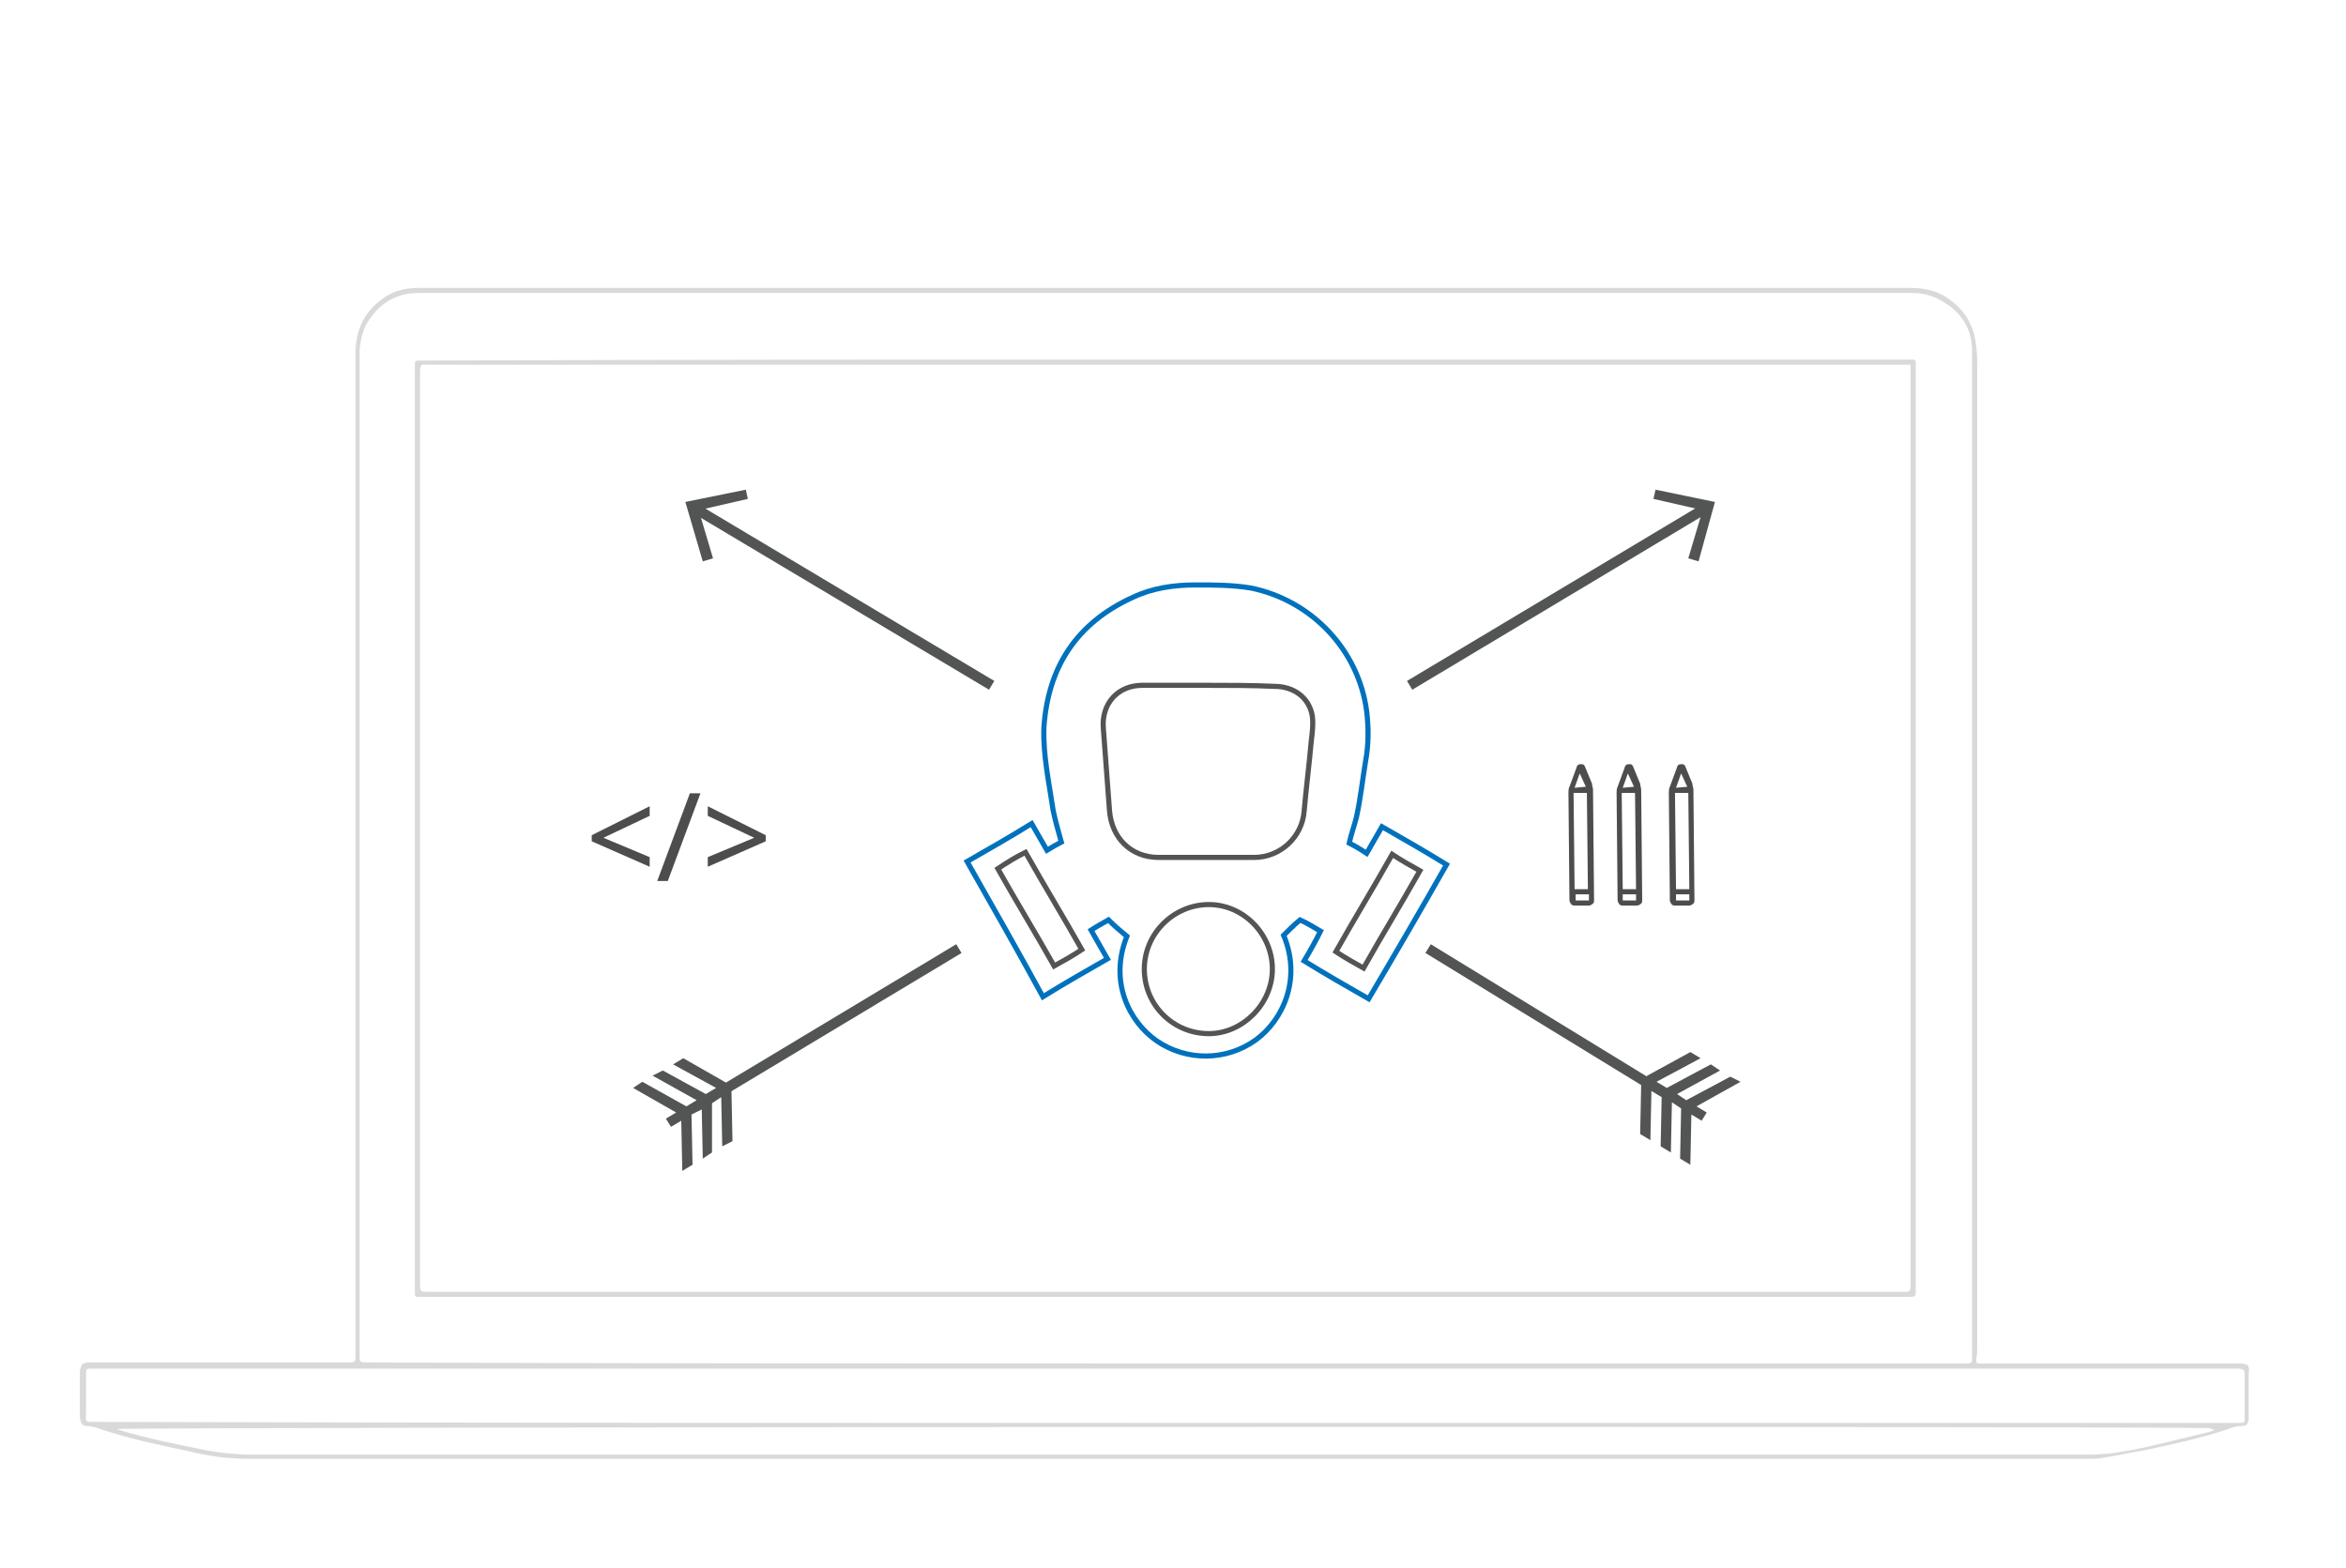
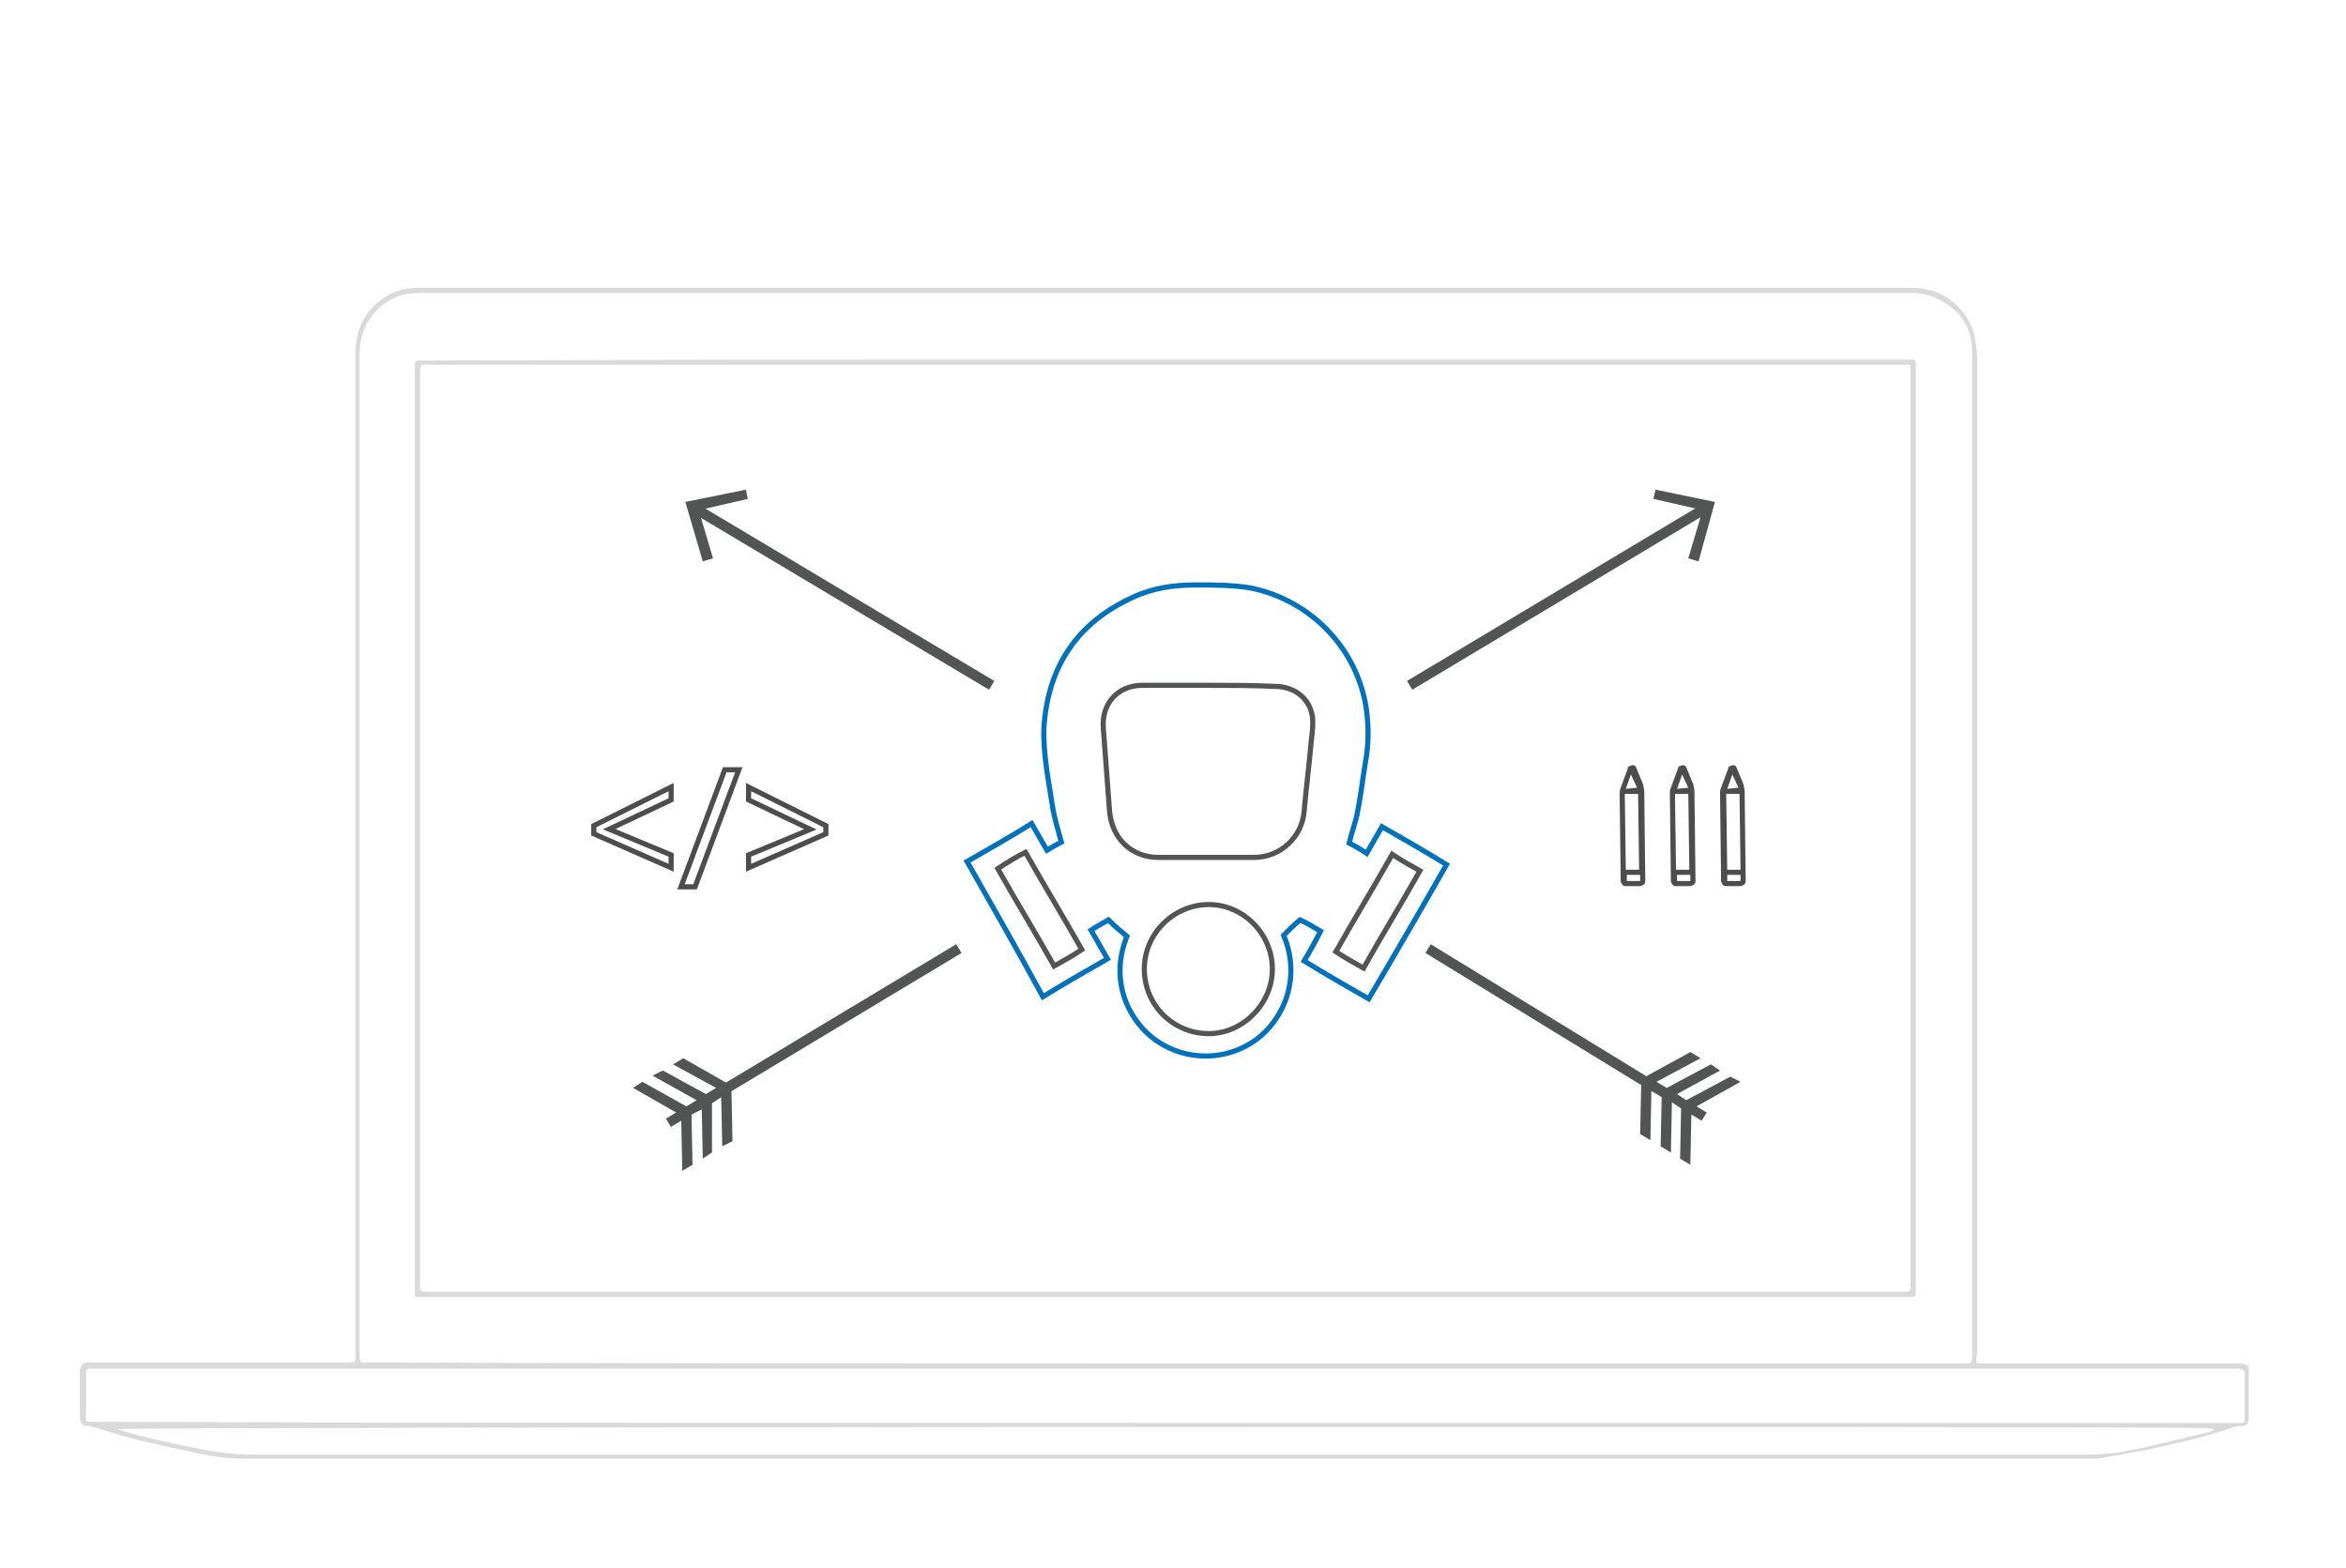
<svg xmlns="http://www.w3.org/2000/svg" version="1.1" id="Layer_1" x="0px" y="0px" viewBox="-64.5 -26.5 229 153" enable-background="new -64.5 -26.5 229 153" xml:space="preserve">
  <g opacity="0.5">
    <path fill="#B3B3B3" d="M49.3,115.9c-29.9,0-59.7,0-89.5,0c-1.9,0-3.7-0.2-5.7-0.7c-2.9-0.6-5.7-1.2-8.5-2.1   c-0.6-0.2-1.1-0.4-1.7-0.4c-0.2,0-0.4-0.1-0.5-0.4c-0.1-0.2-0.1-0.4-0.1-0.6c0-1.4,0-2.9,0-4.3c0-0.1,0-0.3,0.1-0.4   c0.1-0.4,0.2-0.4,0.6-0.5c0.2,0,0.4,0,0.6,0c8.2,0,16.5,0,24.7,0c1,0,0.9,0,0.9-0.9c0-32.5,0-65.1,0-97.6c0-2.3,0.9-4.1,2.6-5.3   c1-0.8,2.3-1.1,3.6-1.1c0.1,0,0.2,0,0.4,0c48.3,0,96.7,0,145.1,0c1.2,0,2.4,0.2,3.4,0.8c1.8,1.1,2.9,2.7,3.1,4.9   c0.1,0.7,0.1,1.3,0.1,2c0,31.9,0,63.8,0,95.7c0,0.4,0,0.8-0.1,1.2c0,0.4,0.1,0.4,0.4,0.4c0.2,0,0.4,0,0.5,0c8.2,0,16.5,0,24.7,0   c1,0,1.1,0.2,1,1c0,1.4,0,2.7,0,4.1c0,0.1,0,0.2,0,0.4c-0.1,0.4-0.2,0.6-0.6,0.6c-0.5,0-0.9,0.1-1.4,0.3c-2.7,0.9-5.5,1.5-8.3,2.1   c-1.3,0.2-2.6,0.5-3.9,0.7c-0.4,0.1-0.8,0.1-1.2,0.1c-1.7,0-3.3,0-5,0C106.3,115.9,77.8,115.9,49.3,115.9z M49.2,106.6   c25.9,0,51.7,0,77.7,0c0.2,0,0.4,0,0.6,0c0.4,0,0.5-0.1,0.5-0.5c0-0.2,0-0.4,0-0.7c0-25.8,0-51.5,0-77.2c0-6.8,0-13.6,0-20.4   c0-2.3-1.1-3.9-3.1-5c-0.9-0.5-1.8-0.7-2.8-0.7c-35.8,0-71.6,0-107.3,0c-12.8,0-25.6,0-38.5,0c-2.2,0-3.9,1.1-5,3   c-0.5,0.9-0.7,2-0.7,3c0,32.4,0,65,0,97.4c0,0.1,0,0.2,0,0.4c0,0.1,0,0.1,0,0.2c0,0.2,0.1,0.4,0.4,0.4c0.2,0,0.4,0,0.7,0   C-2.5,106.6,23.4,106.6,49.2,106.6z M49.3,112.4c34.8,0,69.5,0,104.3,0c0.2,0,0.4,0,0.6,0c0.4,0,0.4-0.1,0.4-0.4c0-0.3,0-0.6,0-0.9   c0-1.1,0-2.3,0-3.4c0-0.5-0.1-0.5-0.5-0.6c-0.2,0-0.4,0-0.5,0c-69.5,0-139.2,0-208.7,0c-0.2,0-0.4,0-0.5,0c-0.5,0-0.5,0.1-0.5,0.5   c0,1.2,0,2.5,0,3.7c0,1.1-0.2,1,1,1C-20.3,112.4,14.5,112.4,49.3,112.4z M-53.1,113c0.2,0.1,0.4,0.1,0.6,0.2   c2.4,0.7,4.8,1.2,7.3,1.7c1.8,0.4,3.6,0.6,5.5,0.6c49.3,0,98.5,0,147.8,0c10.5,0,21,0,31.5,0c0.6,0,1.2-0.1,1.8-0.1   c1.5-0.2,3.1-0.5,4.7-0.9c1.7-0.4,3.3-0.8,5-1.2c0.2-0.1,0.4-0.1,0.5-0.2c0-0.1,0-0.1-0.1-0.1c-0.2,0-0.3-0.1-0.5-0.1   C136.8,112.7-52.6,112.8-53.1,113z" />
    <path fill="#B3B3B3" d="M49.3,8.6c24.1,0,48.3,0,72.4,0c0.9,0,0.8-0.1,0.8,0.9c0,29.9,0,59.8,0,89.7c0,0.9,0.1,0.9-0.9,0.9   c-48.2,0-96.5,0-144.7,0c-0.2,0-0.3,0-0.5,0c-0.4,0-0.4-0.1-0.4-0.4c0-0.1,0-0.2,0-0.4c0-29.9,0-59.9,0-89.8c0-0.9-0.1-0.8,0.8-0.8   C1.1,8.6,25.2,8.6,49.3,8.6z M122,9.1c-0.4,0-0.6,0-0.8,0c-48,0-95.9,0-143.8,0c-0.8,0-0.9-0.2-0.9,0.9c0,29.6,0,59.2,0,88.7   c0,0.9,0,0.9,0.8,0.9c47.9,0,95.8,0,143.8,0c0.2,0,0.3,0,0.5,0c0.2,0,0.4-0.1,0.4-0.4c0-0.2,0-0.4,0-0.6c0-22.7,0-45.4,0-68.1   c0-6.9,0-13.8,0-20.7C122,9.7,122,9.4,122,9.1z" />
  </g>
  <path fill="none" stroke="#B3B3B3" stroke-miterlimit="10" d="M131.1,14.4" />
  <path fill="none" stroke="#B3B3B3" stroke-miterlimit="10" d="M-32.6,14.4" />
  <path fill="none" stroke="#B3B3B3" stroke-miterlimit="10" d="M131.1,79" />
  <path fill="none" stroke="#B3B3B3" stroke-miterlimit="10" d="M-32.6,79" />
  <g>
    <path fill="none" stroke="#535454" stroke-width="0.5" stroke-miterlimit="10" d="M59.7,68.1c0-3.4-2.8-6.3-6.2-6.3   c-3.4,0-6.3,2.8-6.3,6.3c0,3.5,2.8,6.3,6.3,6.3C56.8,74.4,59.7,71.5,59.7,68.1z M68.6,68c1.8-3.2,3.7-6.3,5.5-9.5   c-0.9-0.5-1.8-1-2.7-1.6c-1.8,3.2-3.7,6.3-5.5,9.5C66.8,67,67.7,67.5,68.6,68z M32.9,58.3c1.8,3.2,3.7,6.3,5.5,9.5   c0.9-0.5,1.8-1,2.7-1.6c-1.8-3.2-3.7-6.3-5.5-9.5C34.6,57.2,33.8,57.7,32.9,58.3z" />
    <path fill="none" stroke="#535454" stroke-width="0.5" stroke-miterlimit="10" d="M53.4,40.4c-2.1,0-4.3,0-6.4,0   c-2.4,0-4,1.8-3.8,4.2c0.2,2.7,0.4,5.3,0.6,8c0.2,2.7,2.1,4.6,4.8,4.6c3.1,0,6.2,0,9.3,0c2.6,0,4.7-2,4.9-4.5   c0.2-2.3,0.5-4.6,0.7-6.9c0.1-0.8,0.2-1.6,0.1-2.4c-0.3-1.8-1.8-2.9-3.7-2.9C57.7,40.4,55.5,40.4,53.4,40.4z" />
  </g>
  <g>
    <path fill="none" stroke="#0071BC" stroke-width="0.5" stroke-miterlimit="10" d="M29.9,57.6c2.1-1.2,4.2-2.4,6.3-3.7   c0.5,0.9,1,1.7,1.5,2.6c0.5-0.3,1-0.6,1.4-0.8c-0.3-1.1-0.6-2.1-0.8-3.1c-0.4-2.7-1-5.4-0.9-8.1c0.4-5.9,3.2-10.2,8.7-12.7   c1.9-0.9,4-1.2,6.1-1.2c1.8,0,3.6,0,5.4,0.3c5.9,1.2,10.5,6,11.3,12c0.2,1.6,0.2,3.3-0.1,4.9c-0.3,1.8-0.5,3.7-0.9,5.5   c-0.2,0.8-0.5,1.6-0.7,2.5c0.6,0.3,1.1,0.6,1.7,1c0.5-0.9,1-1.7,1.5-2.6c2.1,1.2,4.2,2.4,6.3,3.7c-2.5,4.4-5,8.7-7.6,13.1   c-2.1-1.2-4.2-2.4-6.3-3.7c0.6-1,1.1-1.9,1.6-2.9c-0.7-0.4-1.3-0.8-2-1.1c-0.6,0.5-1.1,1-1.6,1.5c1.8,4.3-0.1,8.3-2.7,10.2   c-2.9,2.1-6.8,2.1-9.7,0.1c-2.6-1.8-4.7-5.7-2.9-10.2c-0.6-0.5-1.2-1-1.8-1.6c-0.5,0.3-1.1,0.6-1.7,1c0.5,0.9,1.1,1.9,1.6,2.8   c-2.1,1.2-4.2,2.4-6.3,3.7C34.9,66.4,32.4,62,29.9,57.6z" />
  </g>
  <g>
    <g>
      <line fill="none" stroke="#535454" stroke-miterlimit="10" x1="6.3" y1="79.8" x2="29.1" y2="66.1" />
      <g>
        <polygon fill="#535454" points="6.4,79.2 2.2,76.8 1.2,77.4 5.4,79.7 4.4,80.3 0.2,78 -0.8,78.5 3.5,80.9 2.5,81.5 -1.8,79.1      -2.7,79.7 1.5,82.1 0.5,82.7 1,83.5 2,82.9 2.1,87.8 3.1,87.2 3,82.3 4,81.8 4.1,86.6 5,86 5,81.2 5.9,80.6 6,85.4 7,84.9      6.9,80    " />
      </g>
    </g>
  </g>
  <g>
    <g>
      <line fill="none" stroke="#535454" stroke-miterlimit="10" x1="96.3" y1="79.2" x2="74.9" y2="66.1" />
      <g>
        <polygon fill="#535454" points="95.7,79.4 95.6,84.2 96.6,84.8 96.7,80 97.7,80.6 97.6,85.4 98.6,86 98.7,81.1 99.6,81.7      99.5,86.6 100.5,87.2 100.6,82.3 101.6,82.9 102.1,82.1 101.1,81.5 105.4,79.1 104.4,78.6 100.1,80.9 99.2,80.3 103.4,78      102.5,77.4 98.2,79.7 97.2,79.1 101.5,76.8 100.5,76.2 96.3,78.5    " />
      </g>
    </g>
  </g>
  <g>
    <g>
      <line fill="none" stroke="#535454" stroke-miterlimit="10" x1="73.1" y1="40.4" x2="102" y2="23.1" />
      <g>
        <polygon fill="#535454" points="101.3,28.3 100.3,28 101.7,23.3 96.9,22.2 97.1,21.3 102.9,22.5    " />
      </g>
    </g>
  </g>
  <g>
    <g>
      <line fill="none" stroke="#535454" stroke-miterlimit="10" x1="32.3" y1="40.4" x2="3.3" y2="23.1" />
      <g>
        <polygon fill="#535454" points="8.3,21.3 8.5,22.2 3.7,23.3 5.1,28 4.1,28.3 2.4,22.5    " />
      </g>
    </g>
  </g>
-   <text transform="matrix(1 0 0 1 -7.3335 59.5)" fill="#4D4D4D" font-family="'Menlo-Regular'" font-size="12">&lt;/&gt;</text>
+   <text transform="matrix(1 0 0 1 -7.3335 60.0668)" fill="none" stroke="#4D4D4D" stroke-width="0.5" stroke-miterlimit="10" font-family="'Menlo-Regular'" font-size="16">&lt;/&gt;</text>
  <g>
-     <path fill="#4D4D4D" d="M94.2,48.2c0,0-0.1,0.1-0.1,0.2l-0.7,1.9c-0.1,0.2-0.1,0.4-0.1,0.6l0.1,10.5c0,0.1,0.1,0.3,0.2,0.4   s0.2,0.1,0.4,0.1l1.3,0c0.1,0,0.3-0.1,0.4-0.2c0.1-0.1,0.1-0.2,0.1-0.4l-0.1-10.7c0-0.2-0.1-0.4-0.1-0.6l-0.7-1.7   c-0.1-0.2-0.2-0.2-0.3-0.2C94.4,48.1,94.3,48.1,94.2,48.2z M93.8,50.9L93.8,50.9l1.3,0l0.1,9.4l-1.3,0L93.8,50.9z M95.2,61.4   l-1.3,0l0-0.6l1.3,0L95.2,61.4z M95,50.3C95,50.3,95,50.3,95,50.3l-1.1,0.1l0.5-1.4L95,50.3z" />
+     <path fill="#4D4D4D" d="M99.4,48.3c0,0-0.1,0.1-0.1,0.2l-0.7,1.9c-0.1,0.2-0.1,0.4-0.1,0.6l0.1,8.5c0,0.1,0.1,0.3,0.2,0.4   c0.1,0.1,0.2,0.1,0.4,0.1l1.3,0c0.1,0,0.3-0.1,0.4-0.2c0.1-0.1,0.1-0.2,0.1-0.4l-0.1-8.7c0-0.2-0.1-0.4-0.1-0.6l-0.7-1.7   c-0.1-0.2-0.2-0.2-0.3-0.2C99.6,48.2,99.5,48.3,99.4,48.3z M99,51L99,51l1.3,0l0.1,7.4l-1.3,0L99,51z M100.5,59.5l-1.3,0l0-0.6   l1.3,0L100.5,59.5z M100.3,50.4C100.3,50.4,100.3,50.4,100.3,50.4l-1.1,0.1l0.5-1.4L100.3,50.4z" />
  </g>
  <g>
-     <path fill="#4D4D4D" d="M99.3,48.2c0,0-0.1,0.1-0.1,0.2l-0.7,1.9c-0.1,0.2-0.1,0.4-0.1,0.6l0.1,10.5c0,0.1,0.1,0.3,0.2,0.4   s0.2,0.1,0.4,0.1l1.3,0c0.1,0,0.3-0.1,0.4-0.2s0.1-0.2,0.1-0.4l-0.1-10.7c0-0.2-0.1-0.4-0.1-0.6l-0.7-1.7c-0.1-0.2-0.2-0.2-0.3-0.2   C99.5,48.1,99.4,48.1,99.3,48.2z M99,50.9L99,50.9l1.3,0l0.1,9.4l-1.3,0L99,50.9z M100.4,61.4l-1.3,0l0-0.6l1.3,0L100.4,61.4z    M100.2,50.3C100.2,50.3,100.2,50.3,100.2,50.3l-1.1,0.1l0.5-1.4L100.2,50.3z" />
+     <path fill="#4D4D4D" d="M104.3,48.3c0,0-0.1,0.1-0.1,0.2l-0.7,1.9c-0.1,0.2-0.1,0.4-0.1,0.6l0.1,8.5c0,0.1,0.1,0.3,0.2,0.4   s0.2,0.1,0.4,0.1l1.3,0c0.1,0,0.3-0.1,0.4-0.2c0.1-0.1,0.1-0.2,0.1-0.4l-0.1-8.7c0-0.2-0.1-0.4-0.1-0.6l-0.7-1.7   c-0.1-0.2-0.2-0.2-0.3-0.2C104.5,48.2,104.4,48.3,104.3,48.3z M104,51L104,51l1.3,0l0.1,7.4l-1.3,0L104,51z M105.4,59.5l-1.3,0   l0-0.6l1.3,0L105.4,59.5z M105.2,50.4C105.2,50.4,105.2,50.4,105.2,50.4l-1.1,0.1l0.5-1.4L105.2,50.4z" />
  </g>
  <g>
-     <path fill="#4D4D4D" d="M89.5,48.2c0,0-0.1,0.1-0.1,0.2l-0.7,1.9c-0.1,0.2-0.1,0.4-0.1,0.6l0.1,10.5c0,0.1,0.1,0.3,0.2,0.4   s0.2,0.1,0.4,0.1l1.3,0c0.1,0,0.3-0.1,0.4-0.2s0.1-0.2,0.1-0.4l-0.1-10.7c0-0.2-0.1-0.4-0.1-0.6l-0.7-1.7c-0.1-0.2-0.2-0.2-0.3-0.2   C89.7,48.1,89.6,48.1,89.5,48.2z M89.1,50.9L89.1,50.9l1.3,0l0.1,9.4l-1.3,0L89.1,50.9z M90.6,61.4l-1.3,0l0-0.6l1.3,0L90.6,61.4z    M90.3,50.3C90.3,50.3,90.3,50.3,90.3,50.3l-1.1,0.1l0.5-1.4L90.3,50.3z" />
+     <path fill="#4D4D4D" d="M94.5,48.3c0,0-0.1,0.1-0.1,0.2l-0.7,1.9c-0.1,0.2-0.1,0.4-0.1,0.6l0.1,8.5c0,0.1,0.1,0.3,0.2,0.4   s0.2,0.1,0.4,0.1l1.3,0c0.1,0,0.3-0.1,0.4-0.2c0.1-0.1,0.1-0.2,0.1-0.4l-0.1-8.7c0-0.2-0.1-0.4-0.1-0.6l-0.7-1.7   c-0.1-0.2-0.2-0.2-0.3-0.2C94.7,48.2,94.6,48.3,94.5,48.3z M94.1,51L94.1,51l1.3,0l0.1,7.4l-1.3,0L94.1,51z M95.6,59.5l-1.3,0   l0-0.6l1.3,0L95.6,59.5z M95.3,50.4C95.3,50.4,95.3,50.4,95.3,50.4l-1.1,0.1l0.5-1.4L95.3,50.4z" />
  </g>
</svg>
